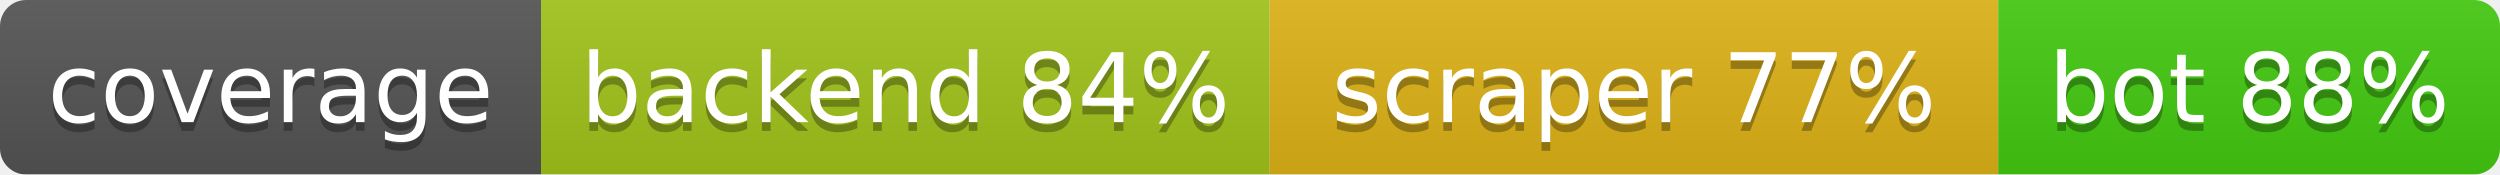
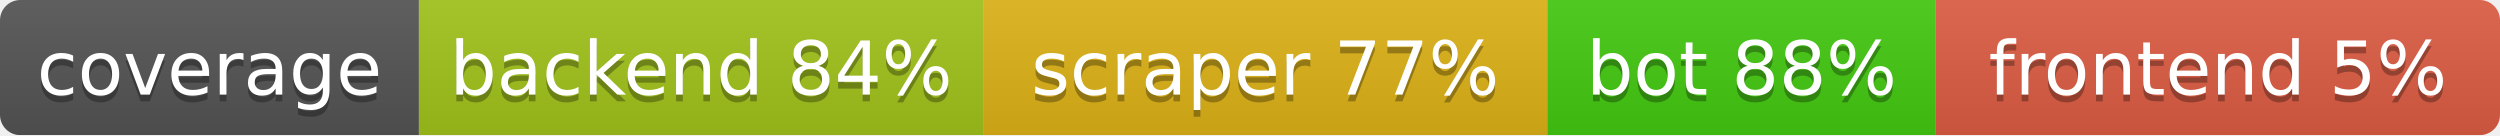
- <svg xmlns="http://www.w3.org/2000/svg" width="286.5" height="20">
+ <svg xmlns="http://www.w3.org/2000/svg" width="370.0" height="20">
  <linearGradient id="b" x2="0" y2="100%">
    <stop offset="0" stop-color="#bbb" stop-opacity=".1" />
    <stop offset="1" stop-opacity=".1" />
  </linearGradient>
  <mask id="a">
-     <rect width="286.5" height="20" rx="3" fill="#fff" />
+     <rect width="370.0" height="20" rx="3" fill="#fff" />
  </mask>
  <g mask="url(#a)">
    <rect width="62.0" height="20" fill="#555" />
    <rect x="62.0" width="83.5" height="20" fill="#a3c51c" />
    <rect x="145.5" width="83.5" height="20" fill="#dfb317" />
    <rect x="229.0" width="57.5" height="20" fill="#4c1" />
-     <rect width="286.5" height="20" fill="url(#b)" />
+     <rect x="286.5" width="83.5" height="20" fill="#e05d44" />
+     <rect width="370.0" height="20" fill="url(#b)" />
  </g>
  <g fill="#fff" text-anchor="middle" font-family="DejaVu Sans,Verdana,Geneva,sans-serif" font-size="11">
    <text x="31.0" y="15" fill="#010101" fill-opacity=".3">coverage</text>
    <text x="31.0" y="14">coverage</text>
    <text x="103.75" y="15" fill="#010101" fill-opacity=".3">backend 84%</text>
    <text x="103.75" y="14">backend 84%</text>
    <text x="187.25" y="15" fill="#010101" fill-opacity=".3">scraper 77%</text>
    <text x="187.25" y="14">scraper 77%</text>
    <text x="257.75" y="15" fill="#010101" fill-opacity=".3">bot 88%</text>
    <text x="257.75" y="14">bot 88%</text>
+     <text x="328.25" y="15" fill="#010101" fill-opacity=".3">frontend 5%</text>
+     <text x="328.25" y="14">frontend 5%</text>
  </g>
</svg>
